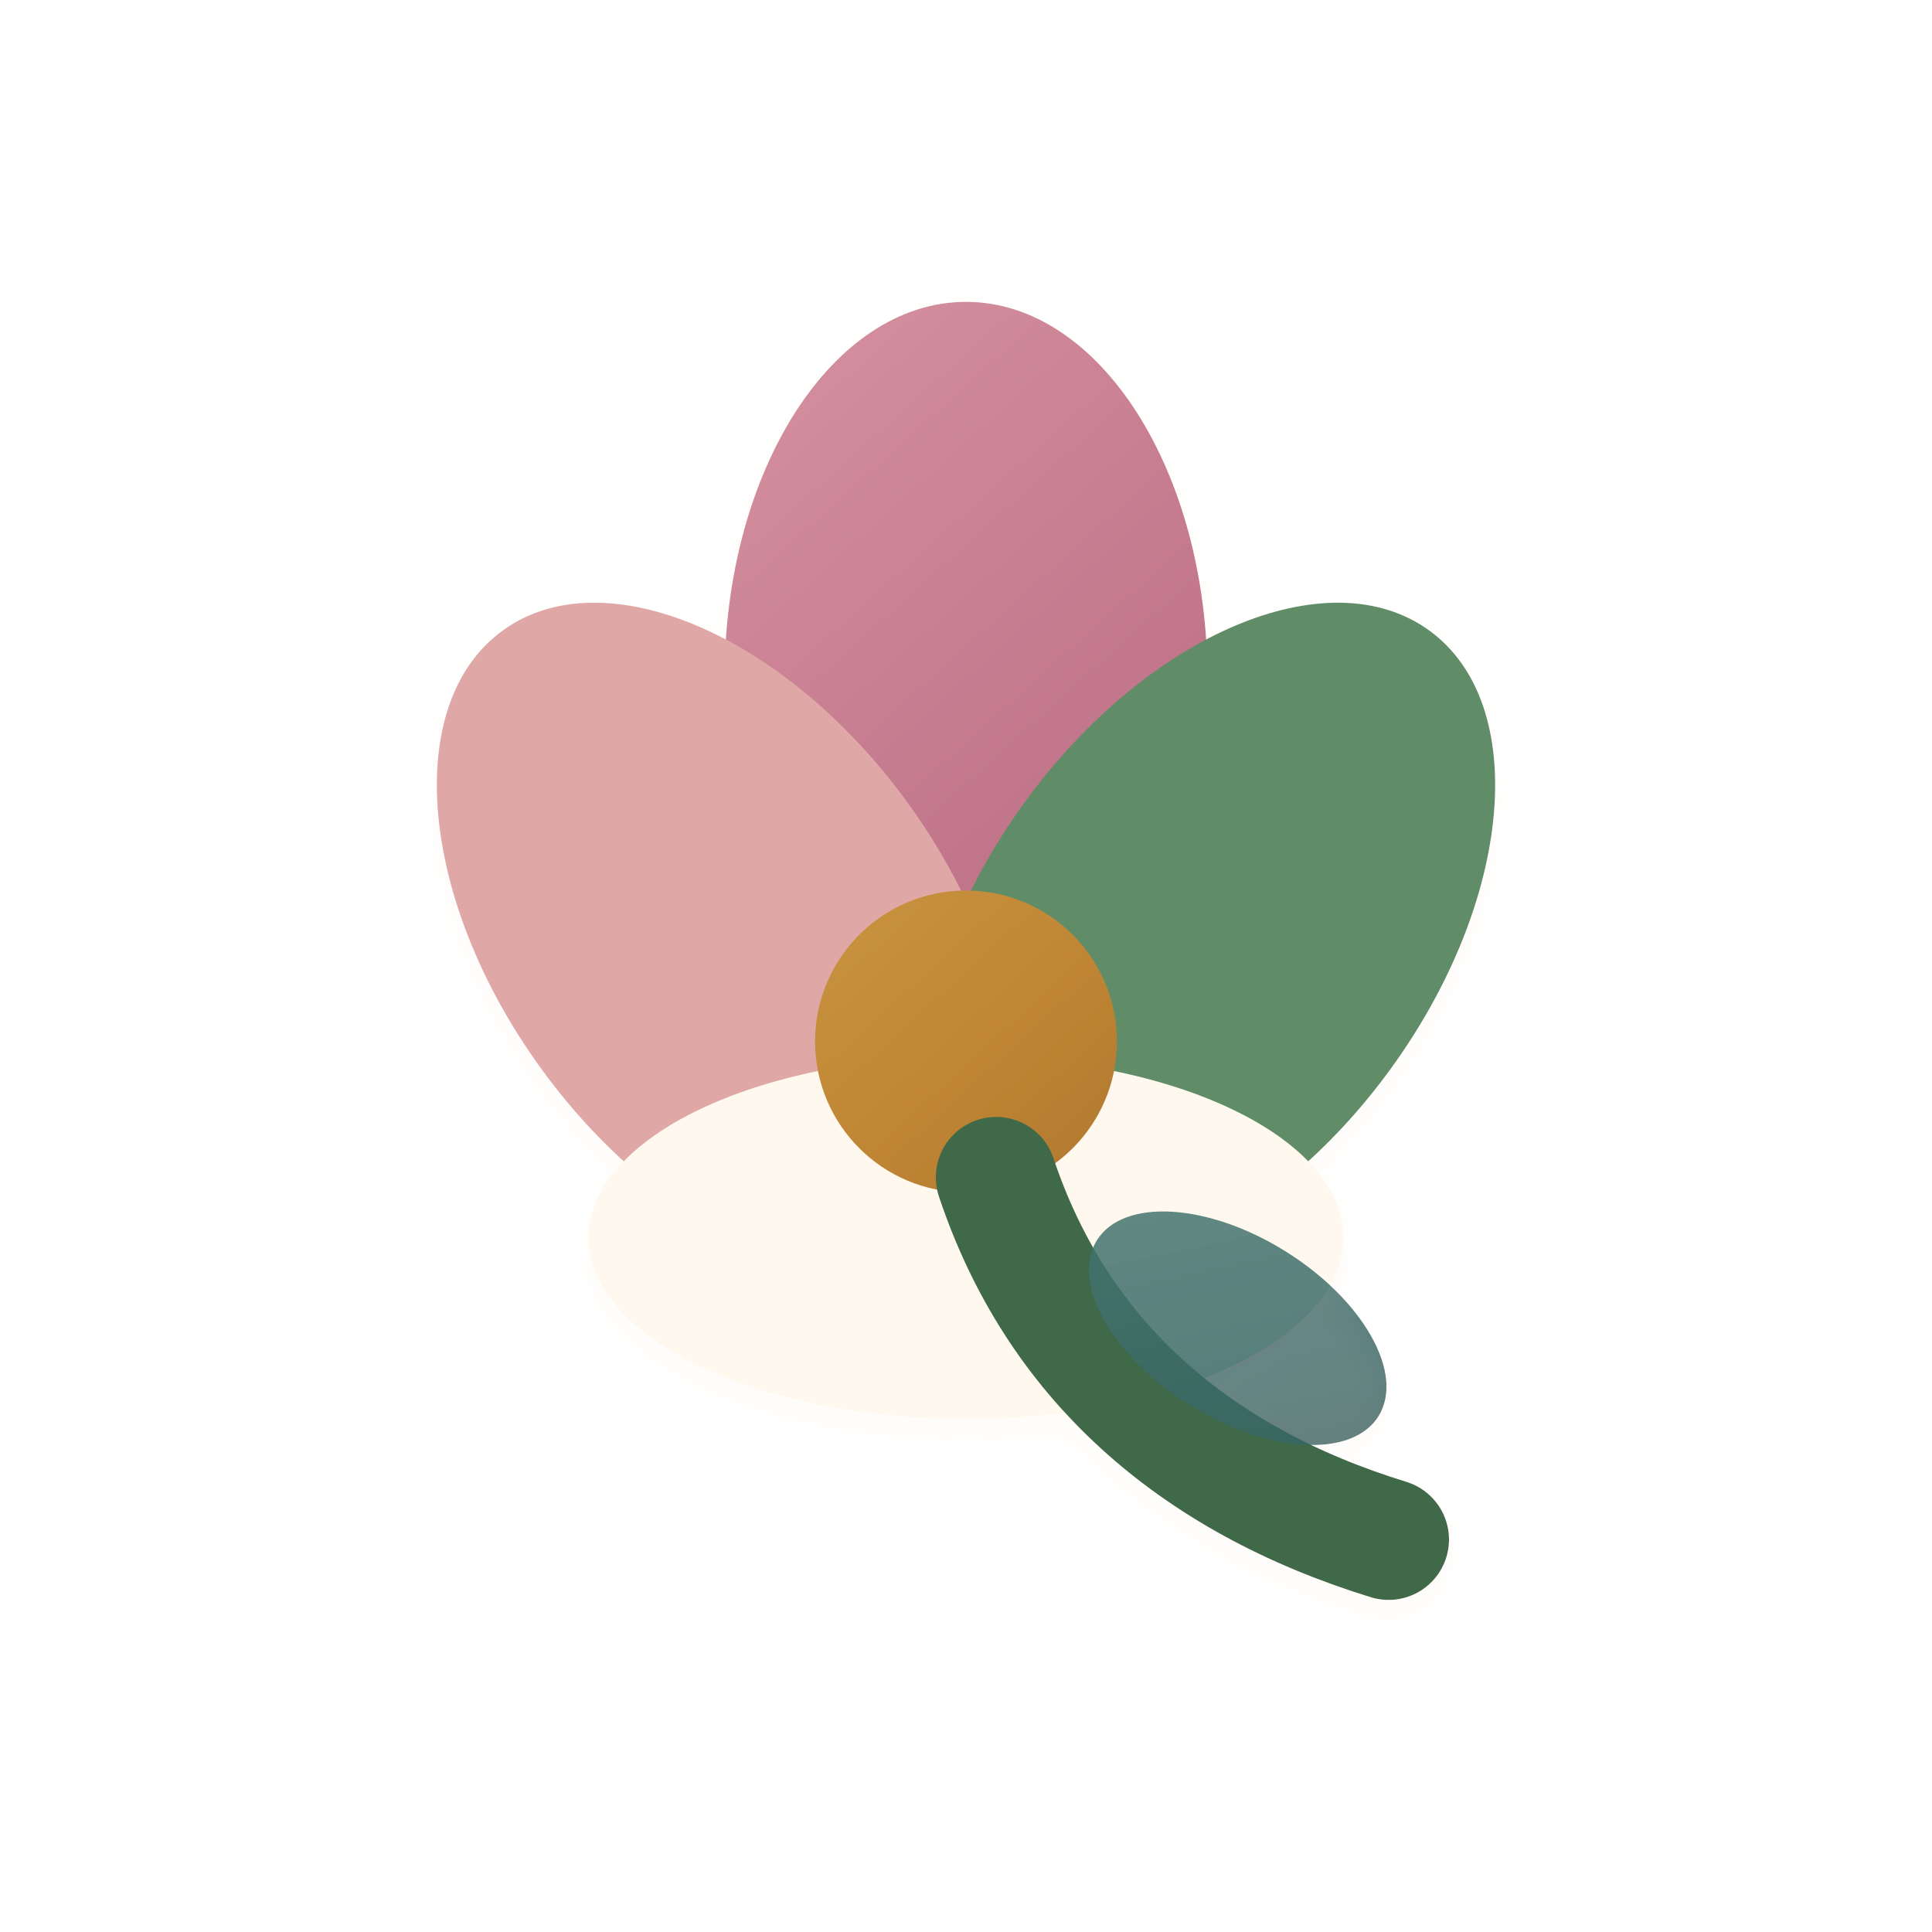
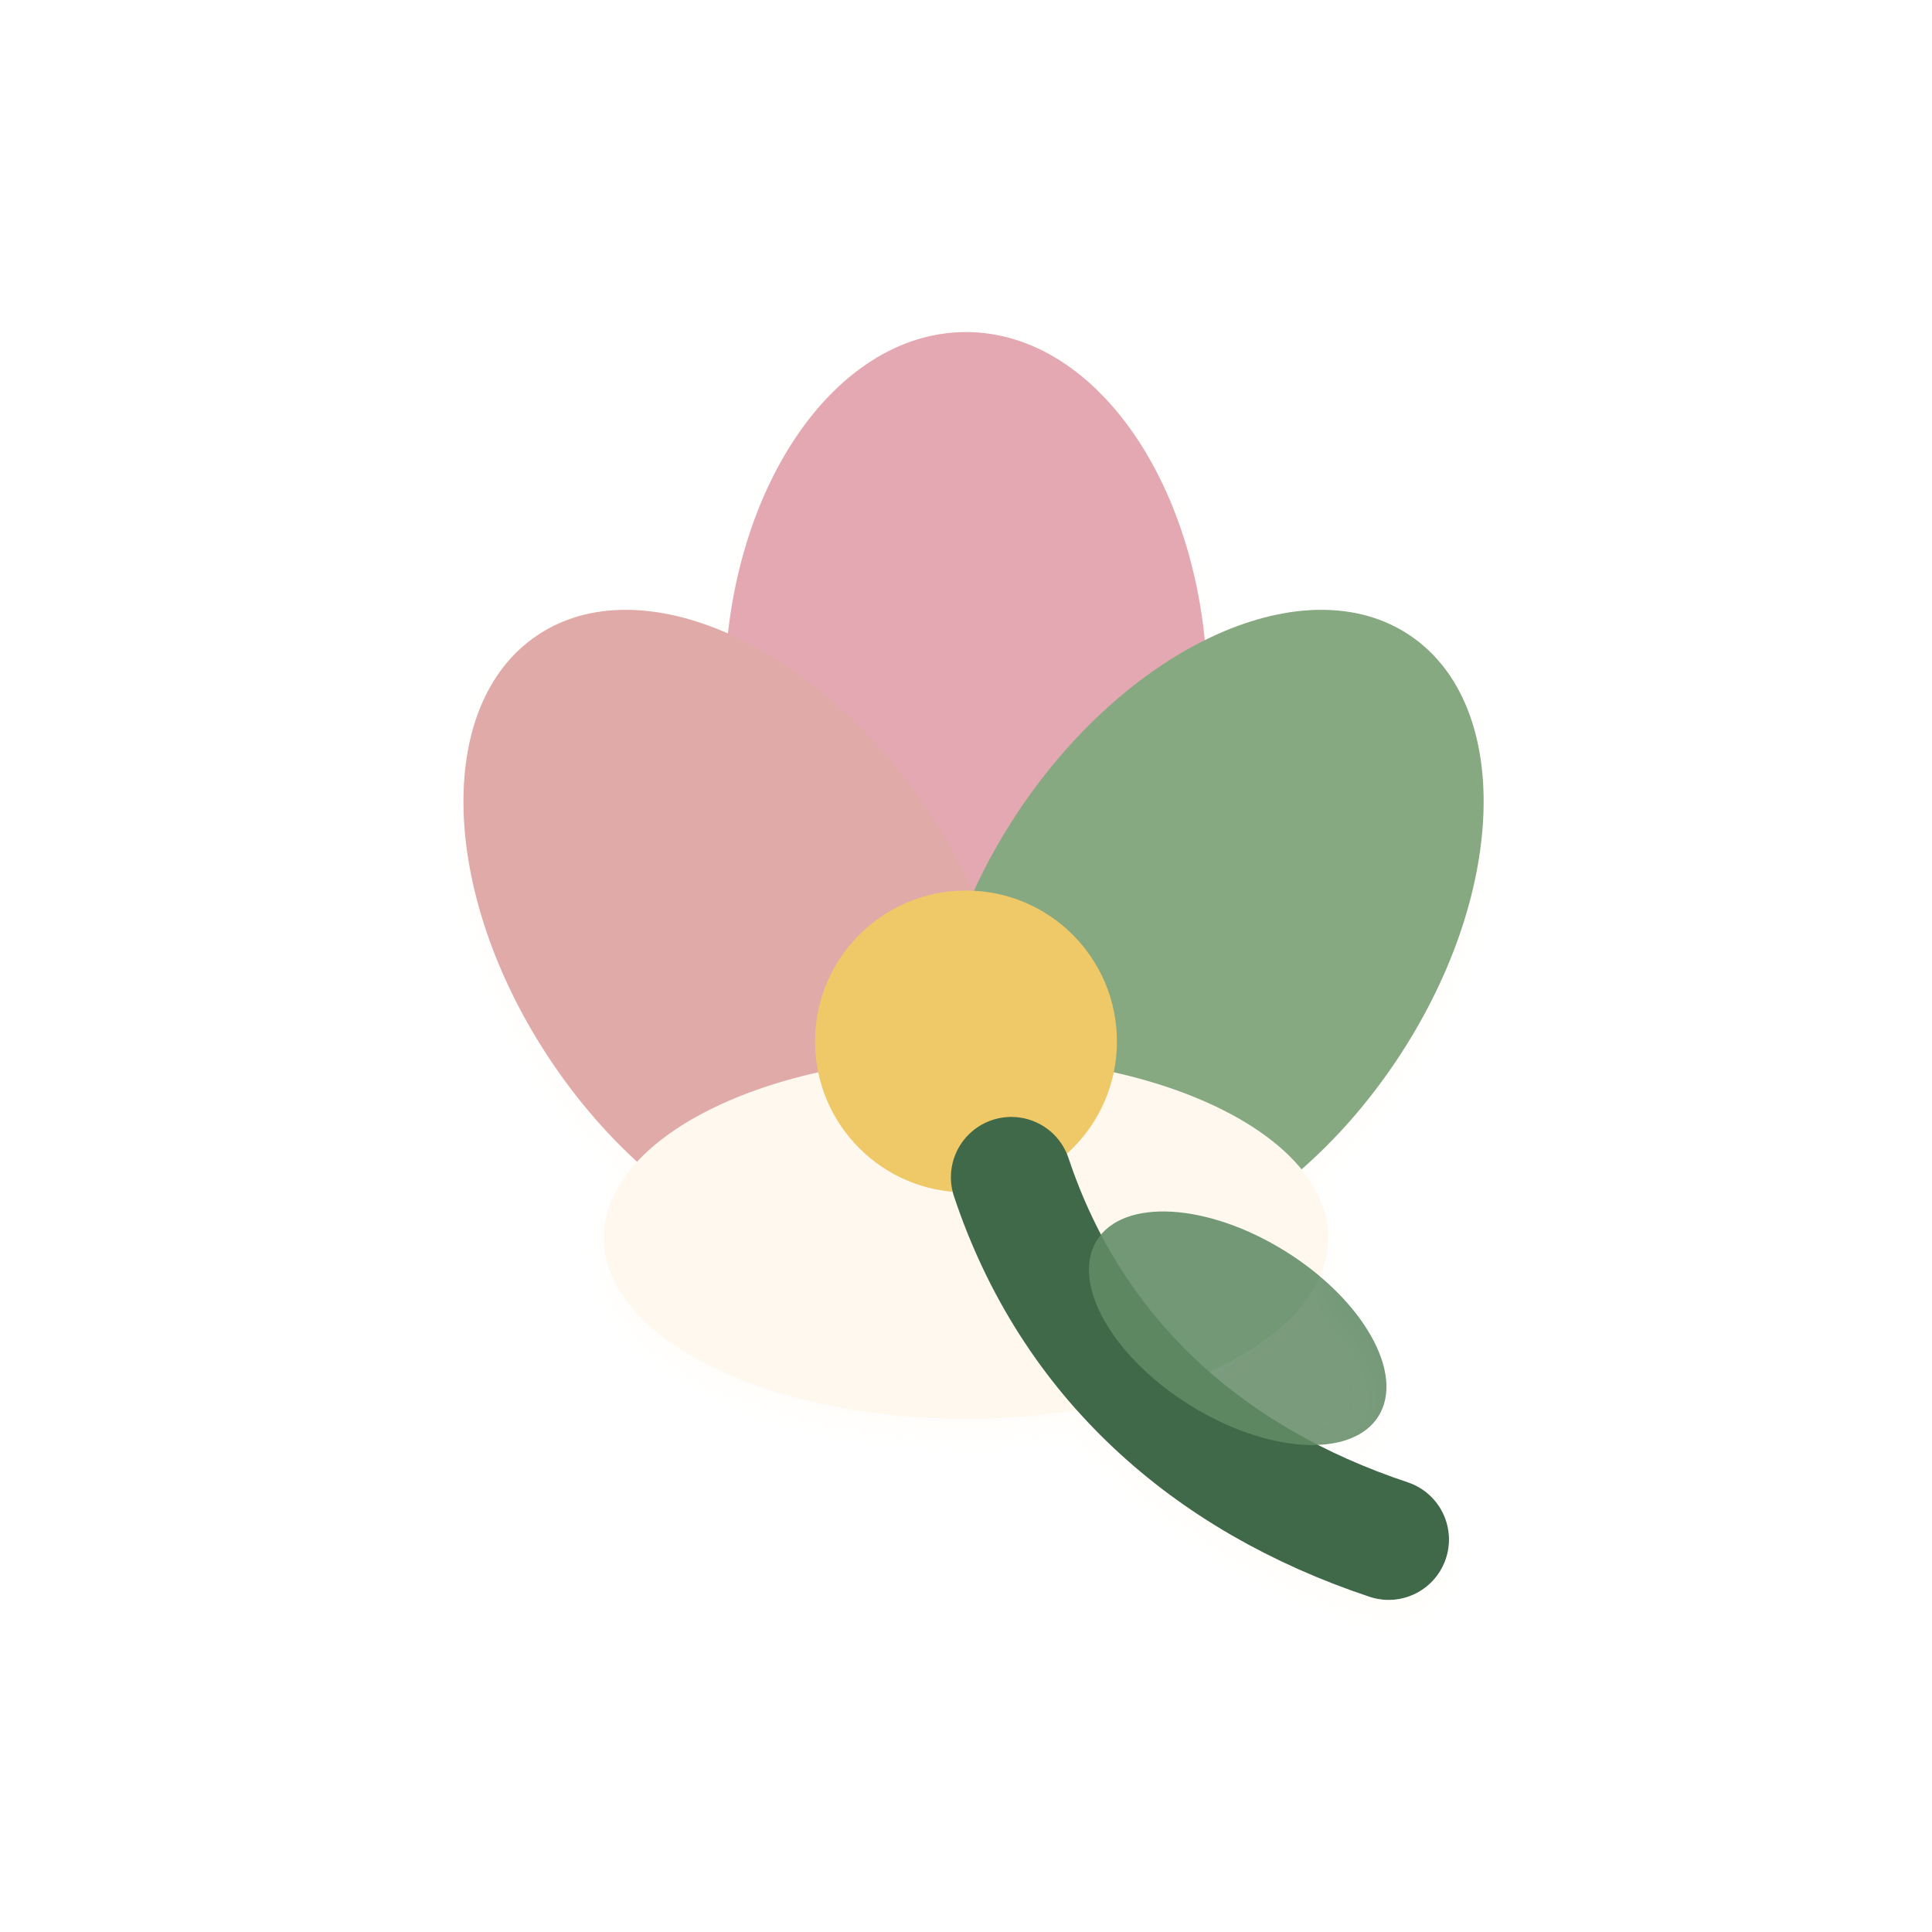
<svg xmlns="http://www.w3.org/2000/svg" viewBox="0 0 128 128" role="img" aria-label="Lily icon">
  <defs>
-     <filter id="depth" x="-45%" y="-45%" width="190%" height="190%">
-       <feDropShadow dx="0" dy="8" stdDeviation="5" flood-color="#221a16" flood-opacity=".22" />
-       <feDropShadow dx="0" dy="1" stdDeviation="1" flood-color="#fff8ef" flood-opacity=".34" />
+     <filter id="d" x="-35%" y="-35%" width="170%" height="170%">
+       <feDropShadow dx="0" dy="10" stdDeviation="6" flood-color="#2b211d" flood-opacity=".18" />
+       <feDropShadow dx="0" dy="1" stdDeviation="1" flood-color="#fffaf4" flood-opacity=".48" />
    </filter>
-     <linearGradient id="paper" x1="20" y1="14" x2="108" y2="116" gradientUnits="userSpaceOnUse">
-       <stop stop-color="#fff8ee" />
-       <stop offset="1" stop-color="#dfd1bf" />
+     <linearGradient id="cream" x1="18" y1="18" x2="108" y2="114">
+       <stop stop-color="#fff8ef" />
+       <stop offset="1" stop-color="#e4d7c6" />
    </linearGradient>
-     <linearGradient id="ink" x1="18" y1="14" x2="108" y2="116" gradientUnits="userSpaceOnUse">
-       <stop stop-color="#31313b" />
-       <stop offset="1" stop-color="#080911" />
+     <linearGradient id="rose" x1="18" y1="18" x2="108" y2="114">
+       <stop stop-color="#e4a8b2" />
+       <stop offset=".55" stop-color="#be748a" />
+       <stop offset="1" stop-color="#70465e" />
    </linearGradient>
-     <linearGradient id="coral" x1="18" y1="16" x2="110" y2="114" gradientUnits="userSpaceOnUse">
-       <stop stop-color="#eda891" />
-       <stop offset=".55" stop-color="#ce735b" />
-       <stop offset="1" stop-color="#884a3c" />
+     <linearGradient id="green" x1="18" y1="20" x2="108" y2="112">
+       <stop stop-color="#87a982" />
+       <stop offset=".56" stop-color="#5f8b65" />
+       <stop offset="1" stop-color="#3f6a49" />
    </linearGradient>
-     <linearGradient id="rose" x1="18" y1="16" x2="108" y2="116" gradientUnits="userSpaceOnUse">
-       <stop stop-color="#e4a4ad" />
-       <stop offset=".55" stop-color="#ba6c84" />
-       <stop offset="1" stop-color="#6f425b" />
-     </linearGradient>
-     <linearGradient id="teal" x1="16" y1="16" x2="108" y2="112" gradientUnits="userSpaceOnUse">
-       <stop stop-color="#83aaa0" />
-       <stop offset=".55" stop-color="#4f827a" />
-       <stop offset="1" stop-color="#244d52" />
-     </linearGradient>
-     <linearGradient id="blue" x1="18" y1="16" x2="108" y2="112" gradientUnits="userSpaceOnUse">
-       <stop stop-color="#7891b7" />
-       <stop offset=".56" stop-color="#496c9a" />
-       <stop offset="1" stop-color="#1e2d55" />
-     </linearGradient>
-     <linearGradient id="gold" x1="20" y1="16" x2="108" y2="112" gradientUnits="userSpaceOnUse">
-       <stop stop-color="#f0c763" />
-       <stop offset=".55" stop-color="#be8434" />
-       <stop offset="1" stop-color="#6e421e" />
+     <linearGradient id="gold" x1="20" y1="16" x2="108" y2="112">
+       <stop stop-color="#efc868" />
+       <stop offset=".58" stop-color="#bd8337" />
+       <stop offset="1" stop-color="#6d4522" />
    </linearGradient>
  </defs>
-   <g filter="url(#depth)">
-     <ellipse cx="64" cy="45" rx="16" ry="25" fill="url(#rose)" />
-     <ellipse cx="48" cy="62" rx="15" ry="25" transform="rotate(-36 48 62)" fill="#dfa8a7" />
-     <ellipse cx="80" cy="62" rx="15" ry="25" transform="rotate(36 80 62)" fill="#608d67" />
-     <ellipse cx="64" cy="82" rx="25" ry="12" fill="#fff8ee" />
+   <g filter="url(#d)">
+     <ellipse cx="64" cy="46" rx="16" ry="24" fill="url(#rose)" />
+     <ellipse cx="49" cy="62" rx="15" ry="24" transform="rotate(-34 49 62)" fill="#e0aaa8" />
+     <ellipse cx="80" cy="62" rx="15" ry="24" transform="rotate(34 80 62)" fill="url(#green)" />
+     <ellipse cx="64" cy="82" rx="24" ry="12" fill="url(#cream)" />
    <circle cx="64" cy="69" r="10" fill="url(#gold)" />
-     <path d="M66 78c4 12 13 20 26 24" fill="none" stroke="#3f6948" stroke-width="8" stroke-linecap="round" />
-     <ellipse cx="82" cy="88" rx="11" ry="6" transform="rotate(32 82 88)" fill="url(#teal)" opacity=".85" />
+     <path d="M67 78c4 12 13 20 25 24" fill="none" stroke="#3f6948" stroke-width="8" stroke-linecap="round" />
+     <ellipse cx="82" cy="88" rx="11" ry="6" transform="rotate(32 82 88)" fill="#5f8b65" opacity=".88" />
  </g>
</svg>
